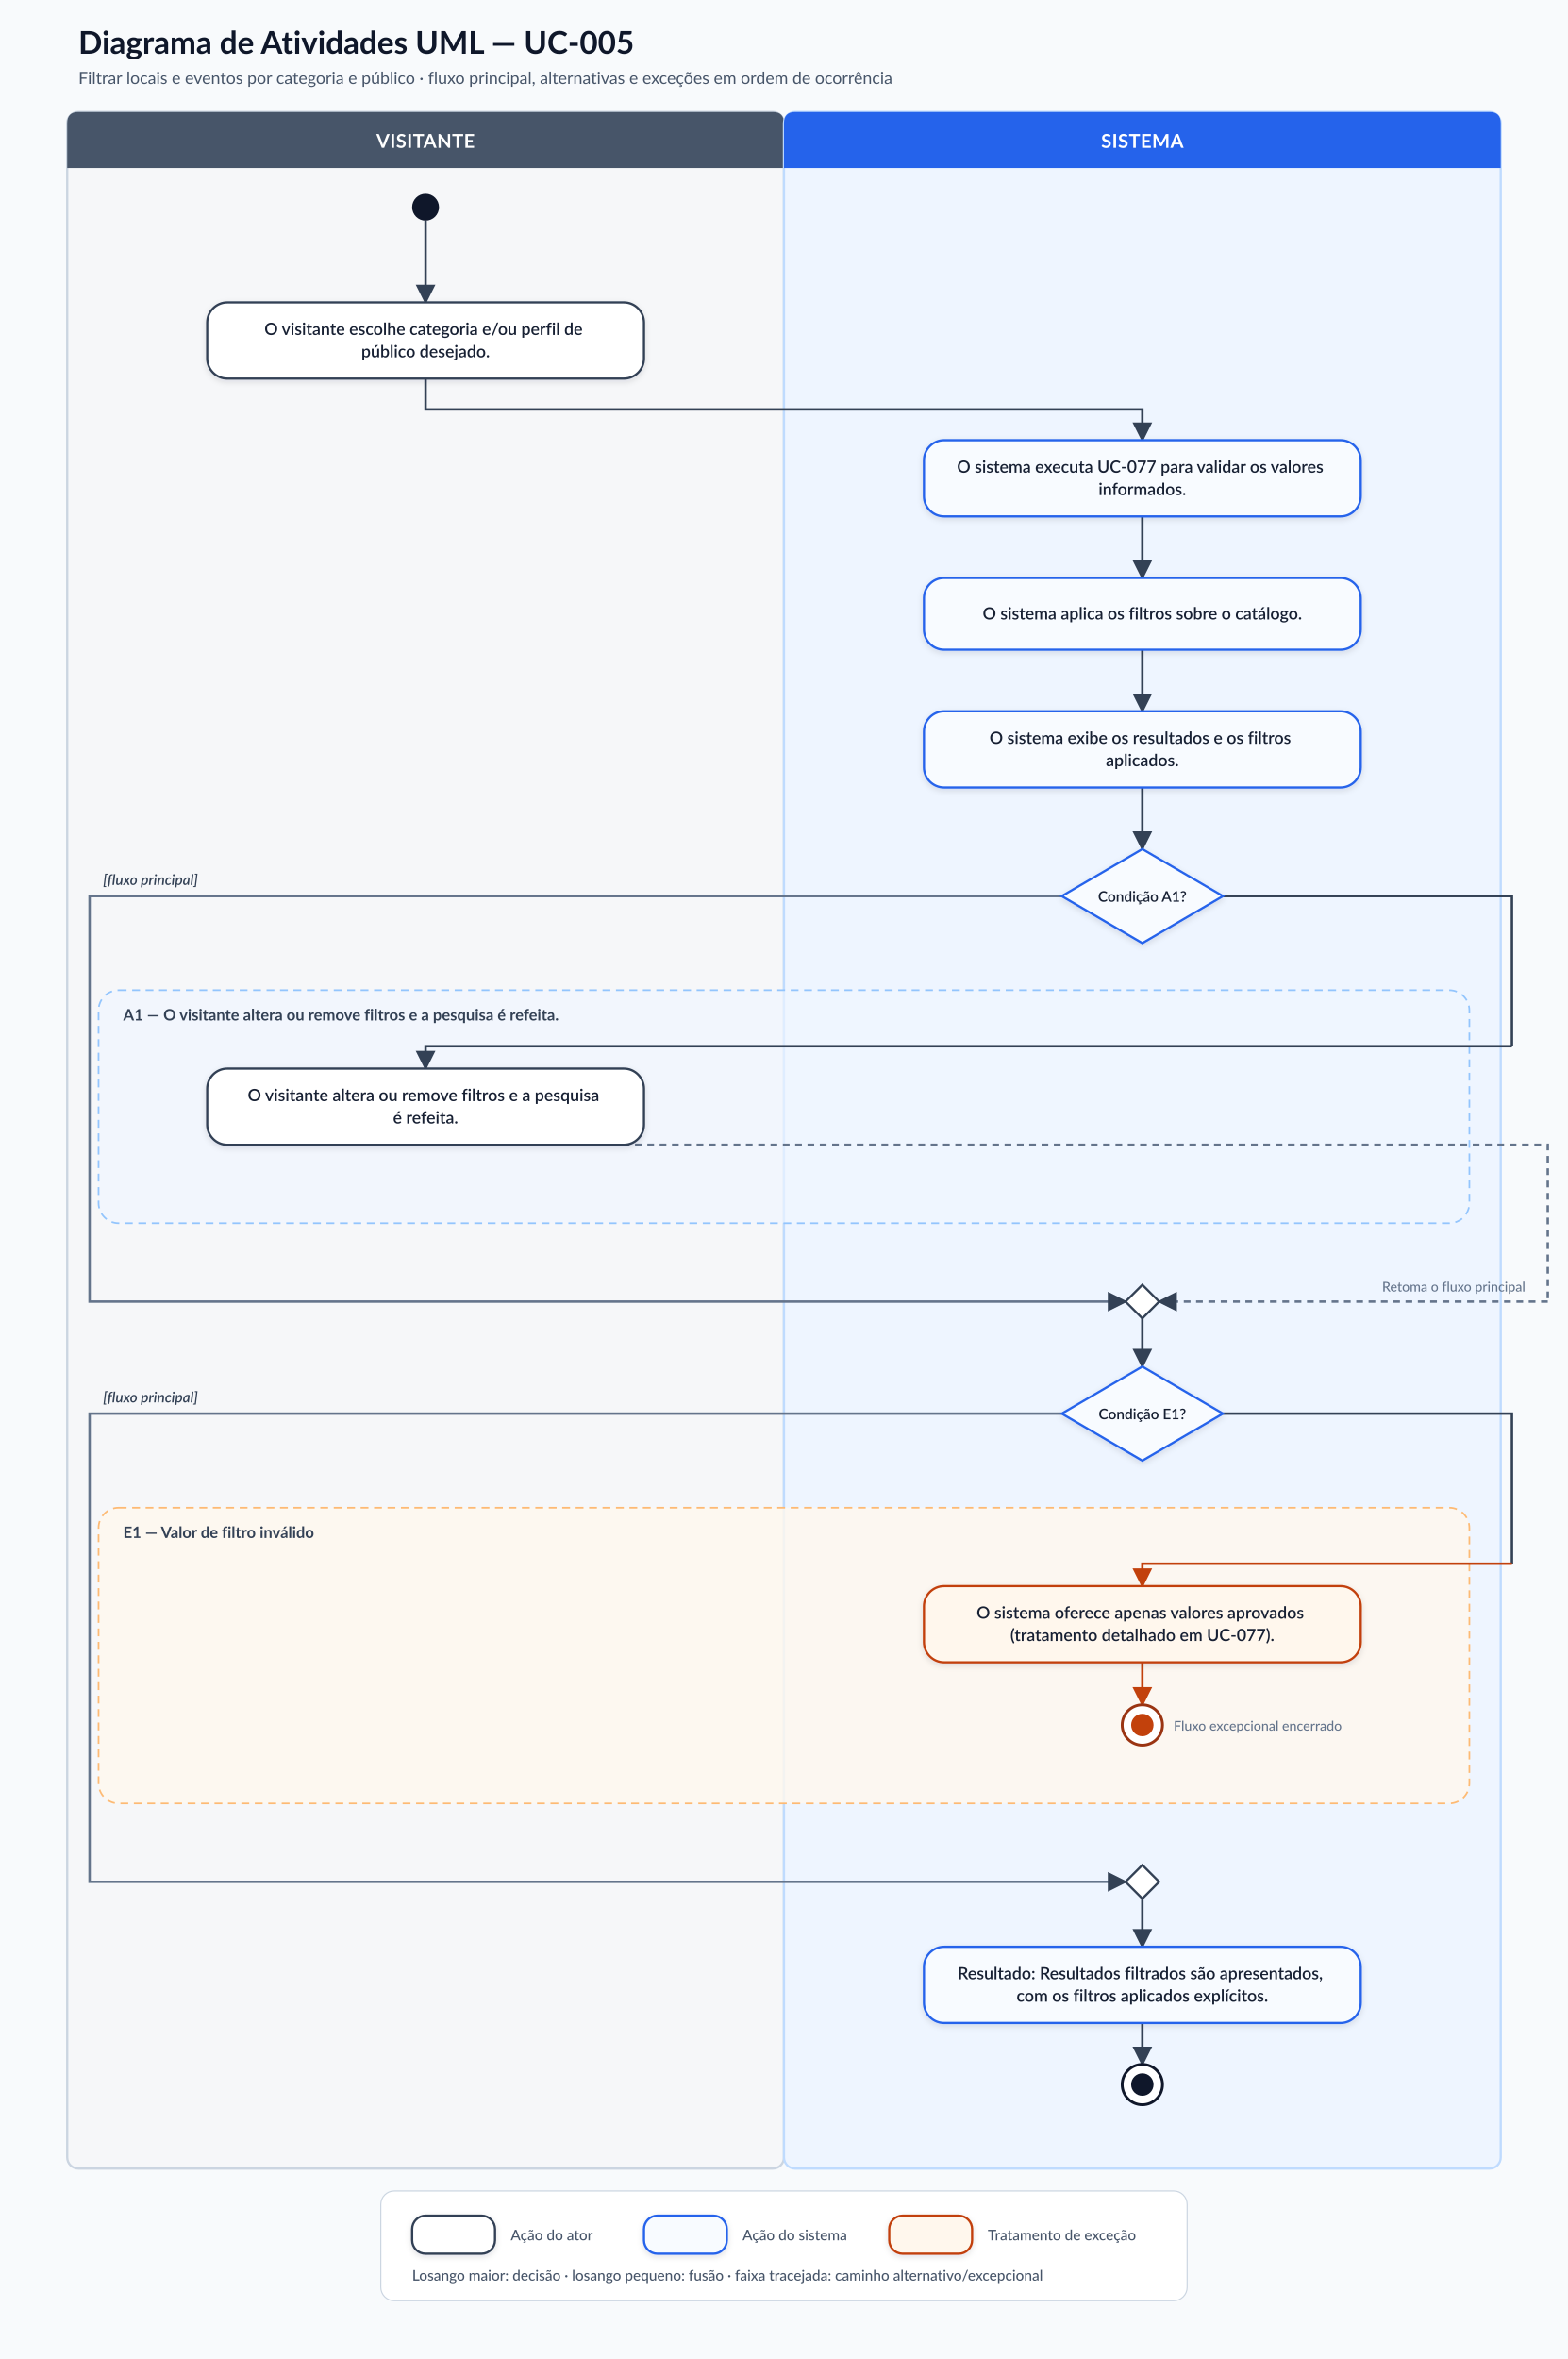
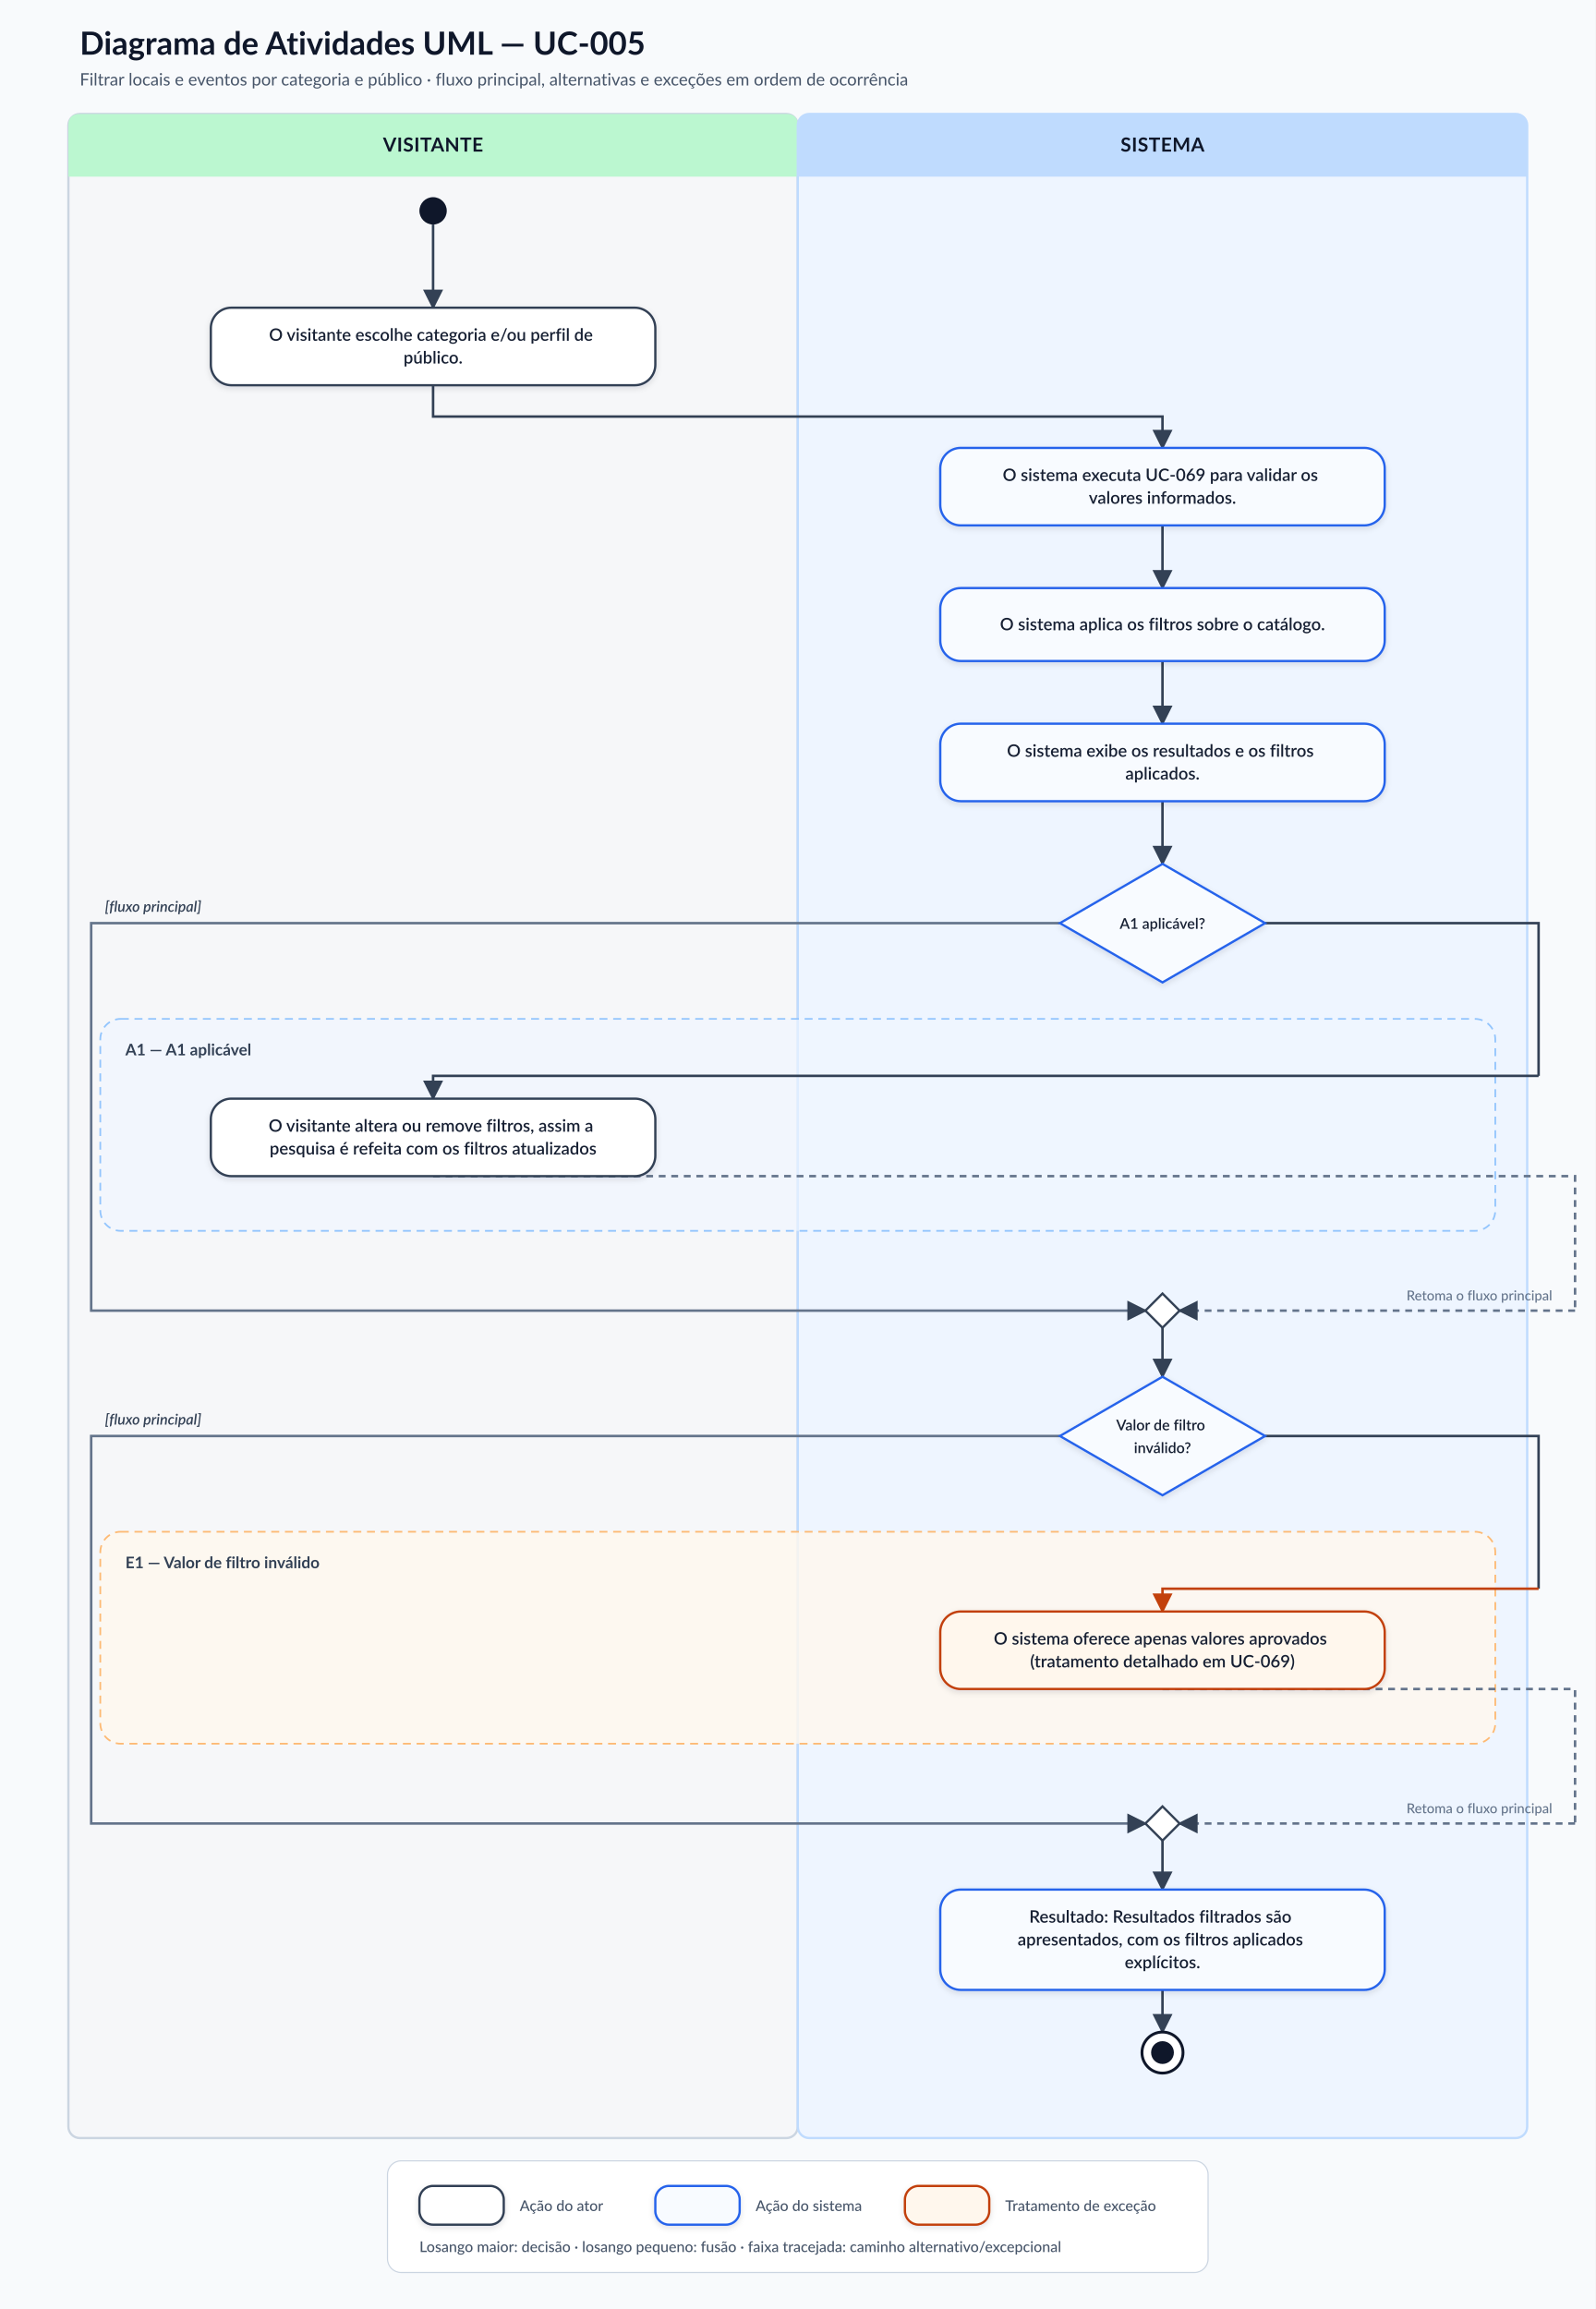
- <svg xmlns="http://www.w3.org/2000/svg" width="1400" height="2106.0" viewBox="0 0 1400 2106.0" role="img" aria-labelledby="title desc">
+ <svg xmlns="http://www.w3.org/2000/svg" width="1400.0" height="2026.0" viewBox="0 0 1400.0 2026.0" role="img" aria-labelledby="title desc">
  <defs>
    <marker id="arrow" viewBox="0 0 10 10" refX="9" refY="5" markerWidth="8" markerHeight="8" orient="auto-start-reverse">
      <path d="M0 0 L10 5 L0 10 z" fill="#334155" />
    </marker>
    <marker id="error-arrow" viewBox="0 0 10 10" refX="9" refY="5" markerWidth="8" markerHeight="8" orient="auto-start-reverse">
      <path d="M0 0 L10 5 L0 10 z" fill="#c2410c" />
    </marker>
    <filter id="shadow" x="-15%" y="-20%" width="130%" height="150%">
      <feDropShadow dx="0" dy="2" stdDeviation="2.5" flood-color="#0f172a" flood-opacity="0.12" />
    </filter>
    <style>
      .title { font: 700 28px "Lato", "DejaVu Sans", sans-serif; fill: #0f172a; }
      .subtitle { font: 400 15px "Lato", "DejaVu Sans", sans-serif; fill: #475569; }
-       .lane-title { font: 700 17px "Lato", "DejaVu Sans", sans-serif; fill: #fff; letter-spacing: .35px; text-anchor: middle; }
+       .lane-title { font: 700 17px "Lato", "DejaVu Sans", sans-serif; fill: #0f172a; letter-spacing: .35px; text-anchor: middle; }
      .node { fill: #fff; stroke: #334155; stroke-width: 2; filter: url(#shadow); }
      .system-node { fill: #f8fbff; stroke: #2563eb; }
      .exception-node { fill: #fff7ed; stroke: #c2410c; }
      .decision { filter: url(#shadow); }
      .merge { fill: #fff; stroke: #334155; stroke-width: 2; }
      .text { font: 600 15px "Lato", "DejaVu Sans", sans-serif; fill: #172033; }
      .small { font: 600 13px "Lato", "DejaVu Sans", sans-serif; fill: #172033; }
      .guard { font: italic 600 13px "Lato", "DejaVu Sans", sans-serif; fill: #334155; }
      .branch-code { font: 700 14px "Lato", "DejaVu Sans", sans-serif; fill: #334155; }
      .result-label { font: 500 12px "Lato", "DejaVu Sans", sans-serif; fill: #64748b; }
      .flow, .main-flow, .error-flow, .return-flow, .branch-bus { fill: none; stroke: #334155; stroke-width: 2.2; marker-end: url(#arrow); }
      .main-flow { stroke: #64748b; }
      .error-flow { stroke: #c2410c; marker-end: url(#error-arrow); }
      .return-flow { stroke: #64748b; stroke-dasharray: 6 5; }
      .branch-bus.no-arrow, .return-flow.no-arrow { marker-end: none; }
      .alternative-band { fill: #eff6ff; fill-opacity: .66; stroke: #93c5fd; stroke-width: 1.5; stroke-dasharray: 7 5; }
      .exception-band { fill: #fff7ed; fill-opacity: .82; stroke: #fdba74; stroke-width: 1.5; stroke-dasharray: 7 5; }
      .legend { font: 500 13px "Lato", "DejaVu Sans", sans-serif; fill: #475569; }
    </style>
  </defs>
-   <rect width="1400" height="2106.0" fill="#f8fafc" />
+   <rect width="1400.0" height="2026.0" fill="#f8fafc" />
  <text class="title" x="70" y="48">Diagrama de Atividades UML — UC-005</text>
  <text class="subtitle" x="70" y="75">Filtrar locais e eventos por categoria e público · fluxo principal, alternativas e exceções em ordem de ocorrência</text>
-   <rect x="60.0" y="100" width="640.0" height="1836.0" rx="10" fill="#f6f7f9" stroke="#cbd5e1" stroke-width="2" />
-   <path d="M70.0 100 H690.0 Q700.0 100 700.0 110 V150 H60.0 V110 Q60.0 100 70.0 100 Z" fill="#475569" />
-   <text class="lane-title" x="380.0" y="132">VISITANTE</text>
-   <rect x="700.0" y="100" width="640.0" height="1836.0" rx="10" fill="#eef5ff" stroke="#bfdbfe" stroke-width="2" />
-   <path d="M710.0 100 H1330.0 Q1340.0 100 1340.0 110 V150 H700.0 V110 Q700.0 100 710.0 100 Z" fill="#2563eb" />
-   <text class="lane-title" x="1020.0" y="132">SISTEMA</text>
-   <rect class="alternative-band" x="88" y="884.0" width="1224.0" height="208.0" rx="18" />
-   <rect class="exception-band" x="88" y="1346.0" width="1224.0" height="264.0" rx="18" />
+   <rect x="60.0" y="100" width="640.0" height="1776.0" rx="10" fill="#f6f7f9" stroke="#cbd5e1" stroke-width="2" />
+   <path d="M70.0 100 H690.0 Q700.0 100 700.0 110 V155 H60.0 V110 Q60.0 100 70.0 100 Z" fill="#BBF7D0" />
+   <text class="lane-title" x="380.0" y="133.0" text-anchor="middle">
+     <tspan x="380.0" y="133.0">VISITANTE</tspan>
+   </text>
+   <rect x="700.0" y="100" width="640.0" height="1776.0" rx="10" fill="#eef5ff" stroke="#bfdbfe" stroke-width="2" />
+   <path d="M710.0 100 H1330.0 Q1340.0 100 1340.0 110 V155 H700.0 V110 Q700.0 100 710.0 100 Z" fill="#BFDBFE" />
+   <text class="lane-title" x="1020.0" y="133.0" text-anchor="middle">
+     <tspan x="1020.0" y="133.0">SISTEMA</tspan>
+   </text>
+   <rect class="alternative-band" x="88" y="894.0" width="1224.0" height="186.0" rx="18" />
+   <rect class="exception-band" x="88" y="1344.0" width="1224.0" height="186.0" rx="18" />
  <path class="flow" d="M380.0 197.0 V270.0" />
  <path class="flow" d="M380.0 338.0 V365.5 H1020.0 V393.0" />
  <path class="flow" d="M1020.0 461.0 V516.0" />
  <path class="flow" d="M1020.0 580.0 V635.0" />
  <path class="flow" d="M1020.0 703.0 V758.0" />
-   <path class="main-flow" d="M948.0 800.0 H80.0 V1162.0 H1005.0" />
-   <path class="branch-bus no-arrow" d="M1092.0 800.0 H1350.0 V934.0" />
-   <path class="flow" d="M1350.0 934.0 H380.0 V954.0" />
-   <path class="return-flow no-arrow" d="M380.0 1022.0 H1382.0 V1162.0" />
-   <path class="return-flow" d="M1382.0 1162.0 H1035.0" />
-   <path class="flow" d="M1020.0 1177.0 V1220.0" />
-   <path class="main-flow" d="M948.0 1262.0 H80.0 V1680.0 H1005.0" />
-   <path class="branch-bus no-arrow" d="M1092.0 1262.0 H1350.0 V1396.0" />
-   <path class="error-flow" d="M1350.0 1396.0 H1020.0 V1416.0" />
-   <path class="error-flow" d="M1020.0 1484.0 V1522.0" />
-   <path class="flow" d="M1020.0 1695.0 V1738.0" />
-   <path class="flow" d="M1020.0 1806.0 V1843.0" />
+   <path class="branch-bus no-arrow" d="M1110.0 810.0 H1350.0 V944.0" />
+   <path class="flow" d="M1350.0 944.0 H380.0 V964.0" />
+   <path class="main-flow" d="M930.0 810.0 H80.0 V1150.0 H1005.0" />
+   <path class="return-flow no-arrow" d="M380.0 1032.0 H1382.0 V1150.0" />
+   <path class="return-flow" d="M1382.0 1150.0 H1035.0" />
+   <path class="flow" d="M1020.0 1165.0 V1208.0" />
+   <path class="branch-bus no-arrow" d="M1110.0 1260.0 H1350.0 V1394.0" />
+   <path class="error-flow" d="M1350.0 1394.0 H1020.0 V1414.0" />
+   <path class="main-flow" d="M930.0 1260.0 H80.0 V1600.0 H1005.0" />
+   <path class="return-flow no-arrow" d="M1020.0 1482.0 H1382.0 V1600.0" />
+   <path class="return-flow" d="M1382.0 1600.0 H1035.0" />
+   <path class="flow" d="M1020.0 1615.0 V1658.0" />
+   <path class="flow" d="M1020.0 1746.0 V1783.0" />
  <circle cx="380.0" cy="185" r="12" fill="#0f172a" />
  <rect class="node" x="185.0" y="270.0" width="390.0" height="68.0" rx="18" />
  <text class="text" x="380.0" y="299.0" text-anchor="middle">
    <tspan x="380.0" y="299.0">O visitante escolhe categoria e/ou perfil de</tspan>
-     <tspan x="380.0" y="319.0">público desejado.</tspan>
+     <tspan x="380.0" y="319.0">público.</tspan>
  </text>
  <rect class="node system-node" x="825.0" y="393.0" width="390.0" height="68.0" rx="18" />
  <text class="text" x="1020.0" y="422.0" text-anchor="middle">
-     <tspan x="1020.0" y="422.0">O sistema executa UC-077 para validar os valores</tspan>
-     <tspan x="1020.0" y="442.0">informados.</tspan>
+     <tspan x="1020.0" y="422.0">O sistema executa UC-069 para validar os</tspan>
+     <tspan x="1020.0" y="442.0">valores informados.</tspan>
  </text>
  <rect class="node system-node" x="825.0" y="516.0" width="390.0" height="64.0" rx="18" />
  <text class="text" x="1020.0" y="553.0" text-anchor="middle">
    <tspan x="1020.0" y="553.0">O sistema aplica os filtros sobre o catálogo.</tspan>
  </text>
  <rect class="node system-node" x="825.0" y="635.0" width="390.0" height="68.0" rx="18" />
  <text class="text" x="1020.0" y="664.0" text-anchor="middle">
    <tspan x="1020.0" y="664.0">O sistema exibe os resultados e os filtros</tspan>
    <tspan x="1020.0" y="684.0">aplicados.</tspan>
  </text>
-   <polygon class="node system-node decision" points="1020.0,758.0 1092.0,800.0 1020.0,842.0 948.0,800.0" />
-   <text class="small" x="1020.0" y="805.0" text-anchor="middle">
-     <tspan x="1020.0" y="805.0">Condição A1?</tspan>
+   <polygon class="node system-node decision" points="1020.0,758.0 1110.0,810.0 1020.0,862.0 930.0,810.0" />
+   <text class="small" x="1020.0" y="815.0" text-anchor="middle">
+     <tspan x="1020.0" y="815.0">A1 aplicável?</tspan>
  </text>
-   <rect class="node" x="185.0" y="954.0" width="390.0" height="68.0" rx="18" />
-   <text class="text" x="380.0" y="983.0" text-anchor="middle">
-     <tspan x="380.0" y="983.0">O visitante altera ou remove filtros e a pesquisa</tspan>
-     <tspan x="380.0" y="1003.0">é refeita.</tspan>
+   <rect class="node" x="185.0" y="964.0" width="390.0" height="68.0" rx="18" />
+   <text class="text" x="380.0" y="993.0" text-anchor="middle">
+     <tspan x="380.0" y="993.0">O visitante altera ou remove filtros, assim a</tspan>
+     <tspan x="380.0" y="1013.0">pesquisa é refeita com os filtros atualizados</tspan>
  </text>
-   <polygon class="merge" points="1020.0,1147.0 1035.0,1162.0 1020.0,1177.0 1005.0,1162.0" />
-   <polygon class="node system-node decision" points="1020.0,1220.0 1092.0,1262.0 1020.0,1304.0 948.0,1262.0" />
-   <text class="small" x="1020.0" y="1267.0" text-anchor="middle">
-     <tspan x="1020.0" y="1267.0">Condição E1?</tspan>
+   <polygon class="merge" points="1020.0,1135.0 1035.0,1150.0 1020.0,1165.0 1005.0,1150.0" />
+   <polygon class="node system-node decision" points="1020.0,1208.0 1110.0,1260.0 1020.0,1312.0 930.0,1260.0" />
+   <text class="small" x="1020.0" y="1255.0" text-anchor="middle">
+     <tspan x="1020.0" y="1255.0">Valor de filtro</tspan>
+     <tspan x="1020.0" y="1275.0">inválido?</tspan>
  </text>
-   <rect class="node exception-node" x="825.0" y="1416.0" width="390.0" height="68.0" rx="18" />
-   <text class="text" x="1020.0" y="1445.0" text-anchor="middle">
-     <tspan x="1020.0" y="1445.0">O sistema oferece apenas valores aprovados</tspan>
-     <tspan x="1020.0" y="1465.0">(tratamento detalhado em UC-077).</tspan>
+   <rect class="node exception-node" x="825.0" y="1414.0" width="390.0" height="68.0" rx="18" />
+   <text class="text" x="1020.0" y="1443.0" text-anchor="middle">
+     <tspan x="1020.0" y="1443.0">O sistema oferece apenas valores aprovados</tspan>
+     <tspan x="1020.0" y="1463.0">(tratamento detalhado em UC-069)</tspan>
  </text>
-   <circle cx="1020.0" cy="1540.0" r="18" fill="#fff" stroke="#9a3412" stroke-width="2.5" />
-   <circle cx="1020.0" cy="1540.0" r="10" fill="#c2410c" />
-   <polygon class="merge" points="1020.0,1665.0 1035.0,1680.0 1020.0,1695.0 1005.0,1680.0" />
-   <rect class="node system-node" x="825.0" y="1738.0" width="390.0" height="68.0" rx="18" />
-   <text class="text" x="1020.0" y="1767.0" text-anchor="middle">
-     <tspan x="1020.0" y="1767.0">Resultado: Resultados filtrados são apresentados,</tspan>
-     <tspan x="1020.0" y="1787.0">com os filtros aplicados explícitos.</tspan>
+   <polygon class="merge" points="1020.0,1585.0 1035.0,1600.0 1020.0,1615.0 1005.0,1600.0" />
+   <rect class="node system-node" x="825.0" y="1658.0" width="390.0" height="88.0" rx="18" />
+   <text class="text" x="1020.0" y="1687.0" text-anchor="middle">
+     <tspan x="1020.0" y="1687.0">Resultado: Resultados filtrados são</tspan>
+     <tspan x="1020.0" y="1707.0">apresentados, com os filtros aplicados</tspan>
+     <tspan x="1020.0" y="1727.0">explícitos.</tspan>
  </text>
-   <circle cx="1020.0" cy="1861.0" r="18" fill="#fff" stroke="#0f172a" stroke-width="2.5" />
-   <circle cx="1020.0" cy="1861.0" r="10" fill="#0f172a" />
-   <text class="branch-code" x="110" y="911.0">
-     <tspan x="110" y="911.0">A1 — O visitante altera ou remove filtros e a pesquisa é refeita.</tspan>
+   <circle cx="1020.0" cy="1801.0" r="18" fill="#fff" stroke="#0f172a" stroke-width="2.5" />
+   <circle cx="1020.0" cy="1801.0" r="10" fill="#0f172a" />
+   <text class="result-label" x="1362.0" y="1141.0" text-anchor="end">Retoma o fluxo principal</text>
+   <text class="branch-code" x="110.0" y="926.0" text-anchor="start">
+     <tspan x="110.0" y="926.0">A1 — A1 aplicável</tspan>
  </text>
-   <text class="guard" x="92" y="790.0">[fluxo principal]</text>
-   <text class="result-label" x="1362.0" y="1153.0" text-anchor="end">Retoma o fluxo principal</text>
-   <text class="branch-code" x="110" y="1373.0">
-     <tspan x="110" y="1373.0">E1 — Valor de filtro inválido</tspan>
+   <text class="guard" x="92" y="800.0">[fluxo principal]</text>
+   <text class="result-label" x="1362.0" y="1591.0" text-anchor="end">Retoma o fluxo principal</text>
+   <text class="branch-code" x="110.0" y="1376.0" text-anchor="start">
+     <tspan x="110.0" y="1376.0">E1 — Valor de filtro inválido</tspan>
  </text>
-   <text class="guard" x="92" y="1252.0">[fluxo principal]</text>
-   <text class="result-label" x="1048.0" y="1545.0">Fluxo excepcional encerrado</text>
-   <g transform="translate(340.0 1956.0)">
+   <text class="guard" x="92" y="1250.0">[fluxo principal]</text>
+   <g transform="translate(340.0 1896.0)">
    <rect x="0" y="0" width="720" height="98" rx="12" fill="#fff" stroke="#cbd5e1" />
    <rect class="node" x="28" y="22" width="74" height="34" rx="12" />
    <text class="legend" x="116" y="44">Ação do ator</text>
    <rect class="node system-node" x="235" y="22" width="74" height="34" rx="12" />
    <text class="legend" x="323" y="44">Ação do sistema</text>
    <rect class="node exception-node" x="454" y="22" width="74" height="34" rx="12" />
    <text class="legend" x="542" y="44">Tratamento de exceção</text>
    <text class="legend" x="28" y="80">Losango maior: decisão · losango pequeno: fusão · faixa tracejada: caminho alternativo/excepcional</text>
  </g>
</svg>
